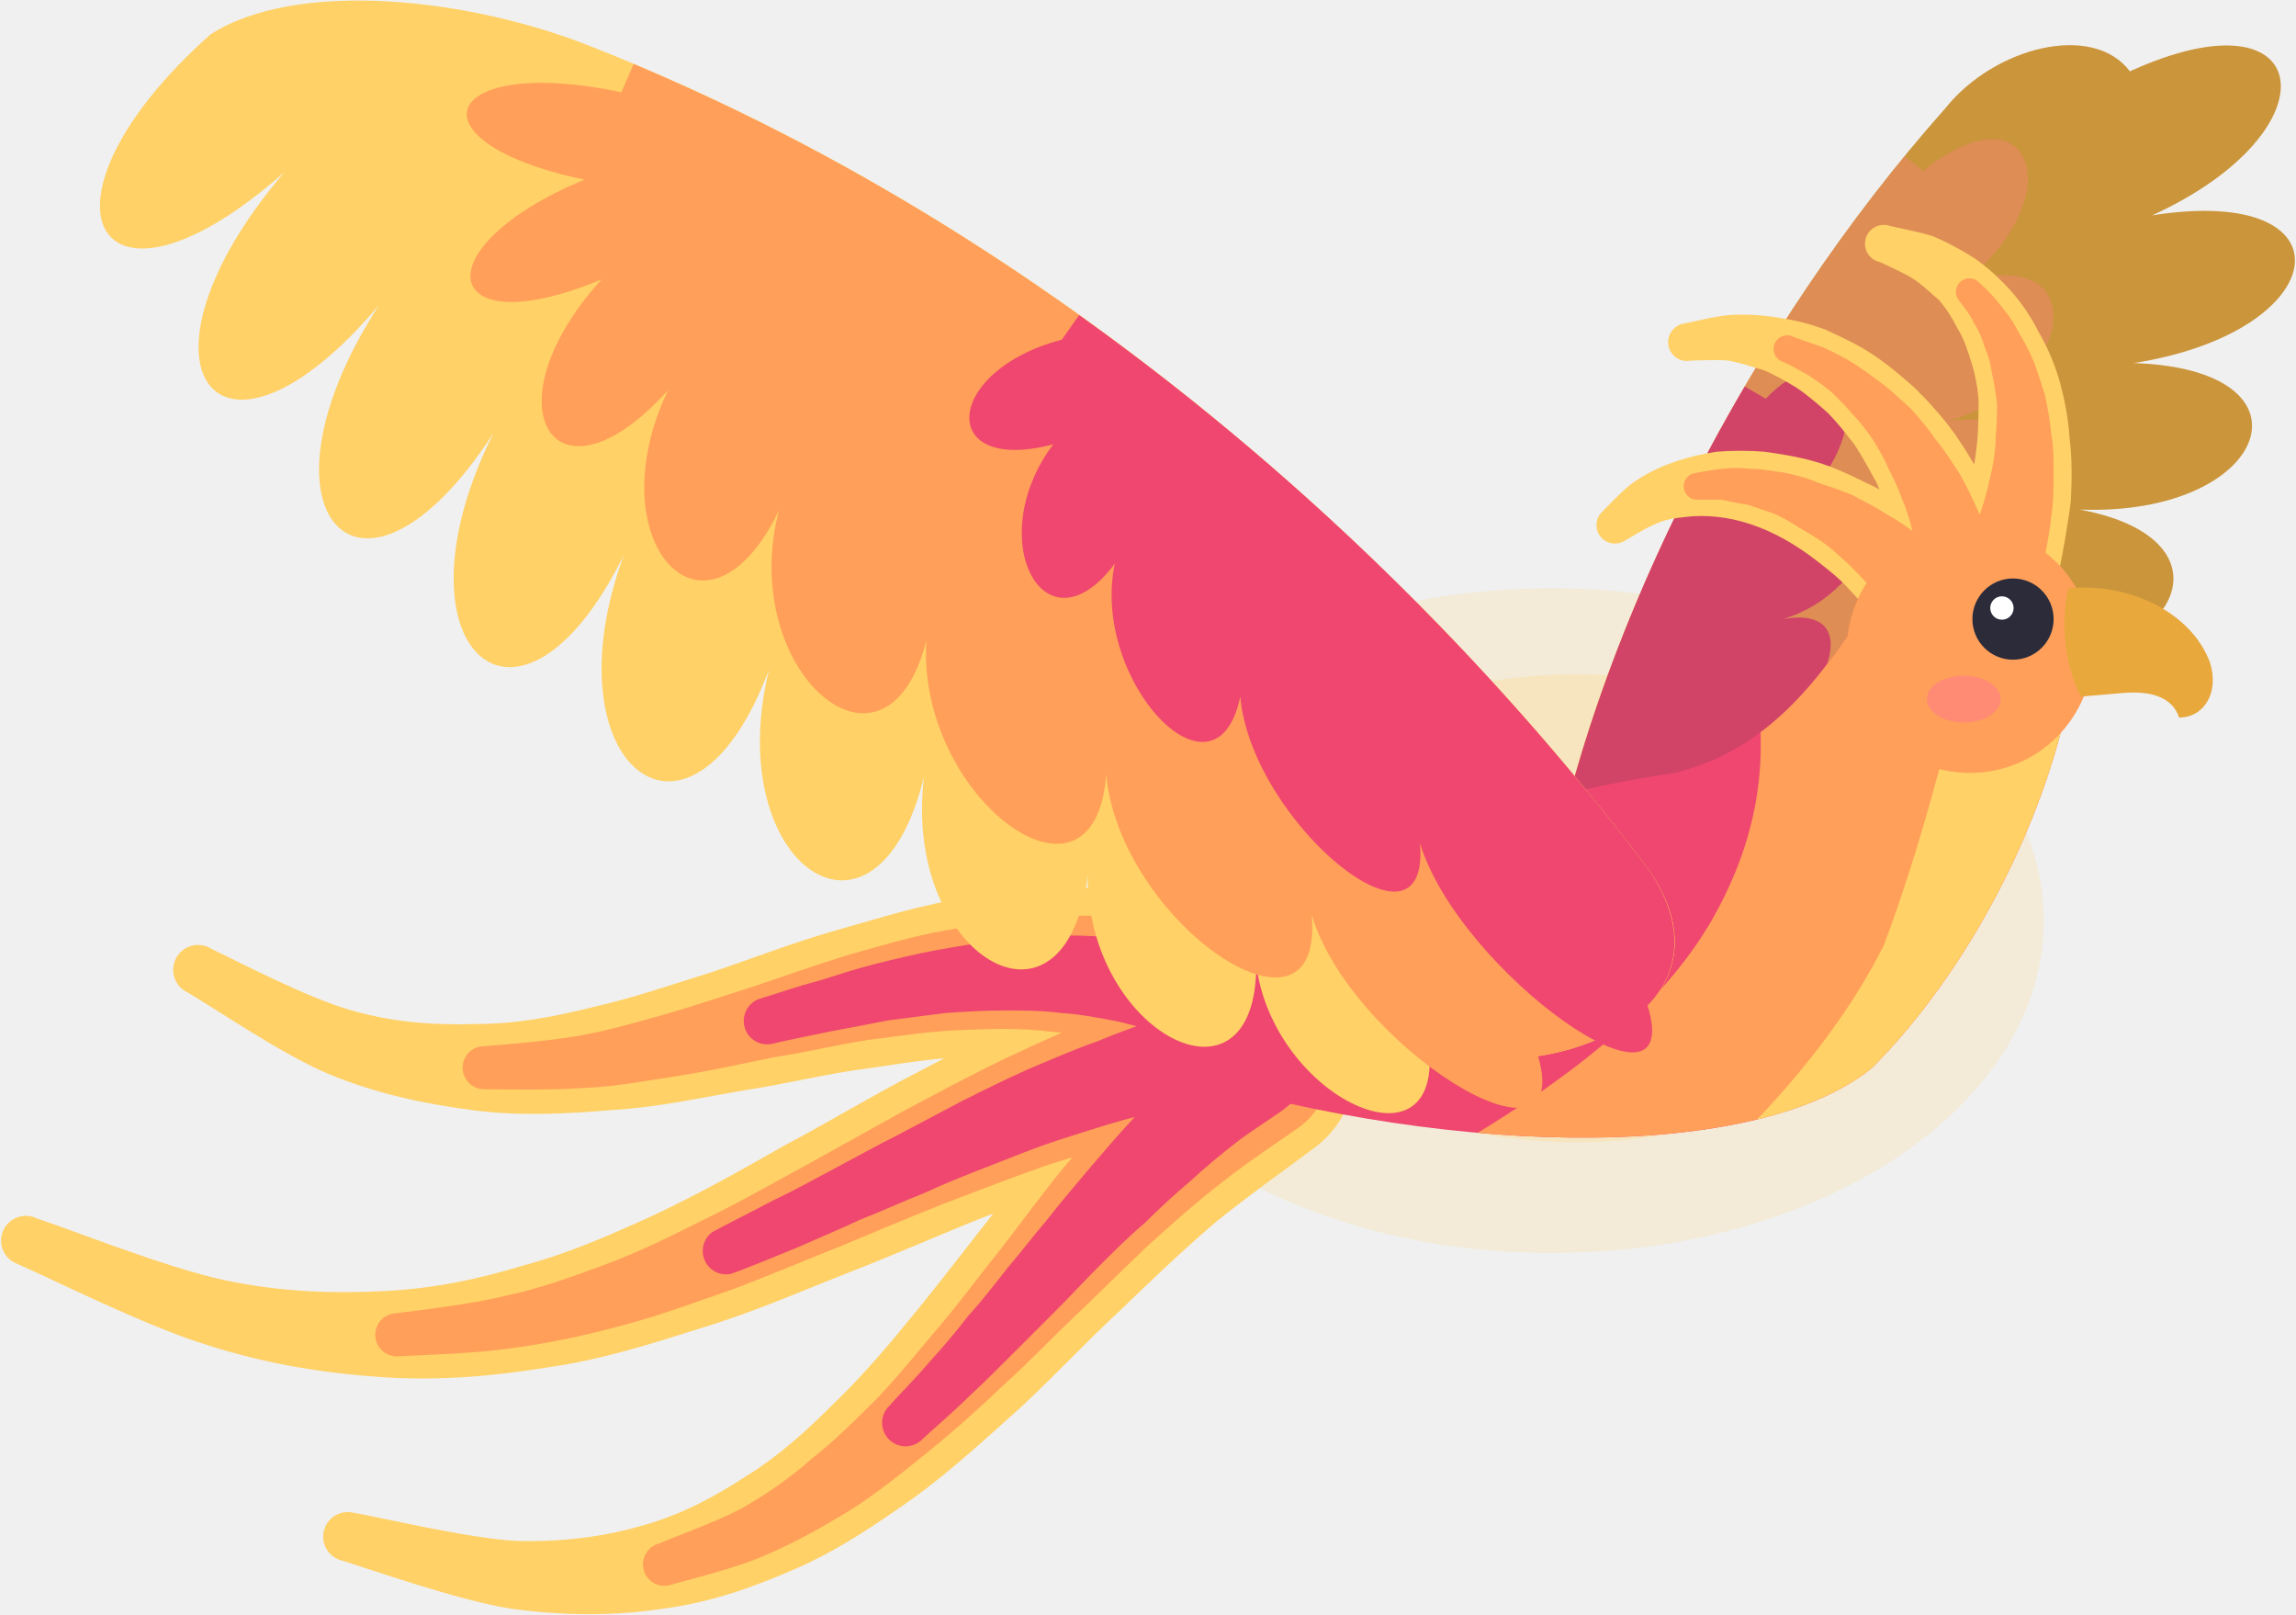
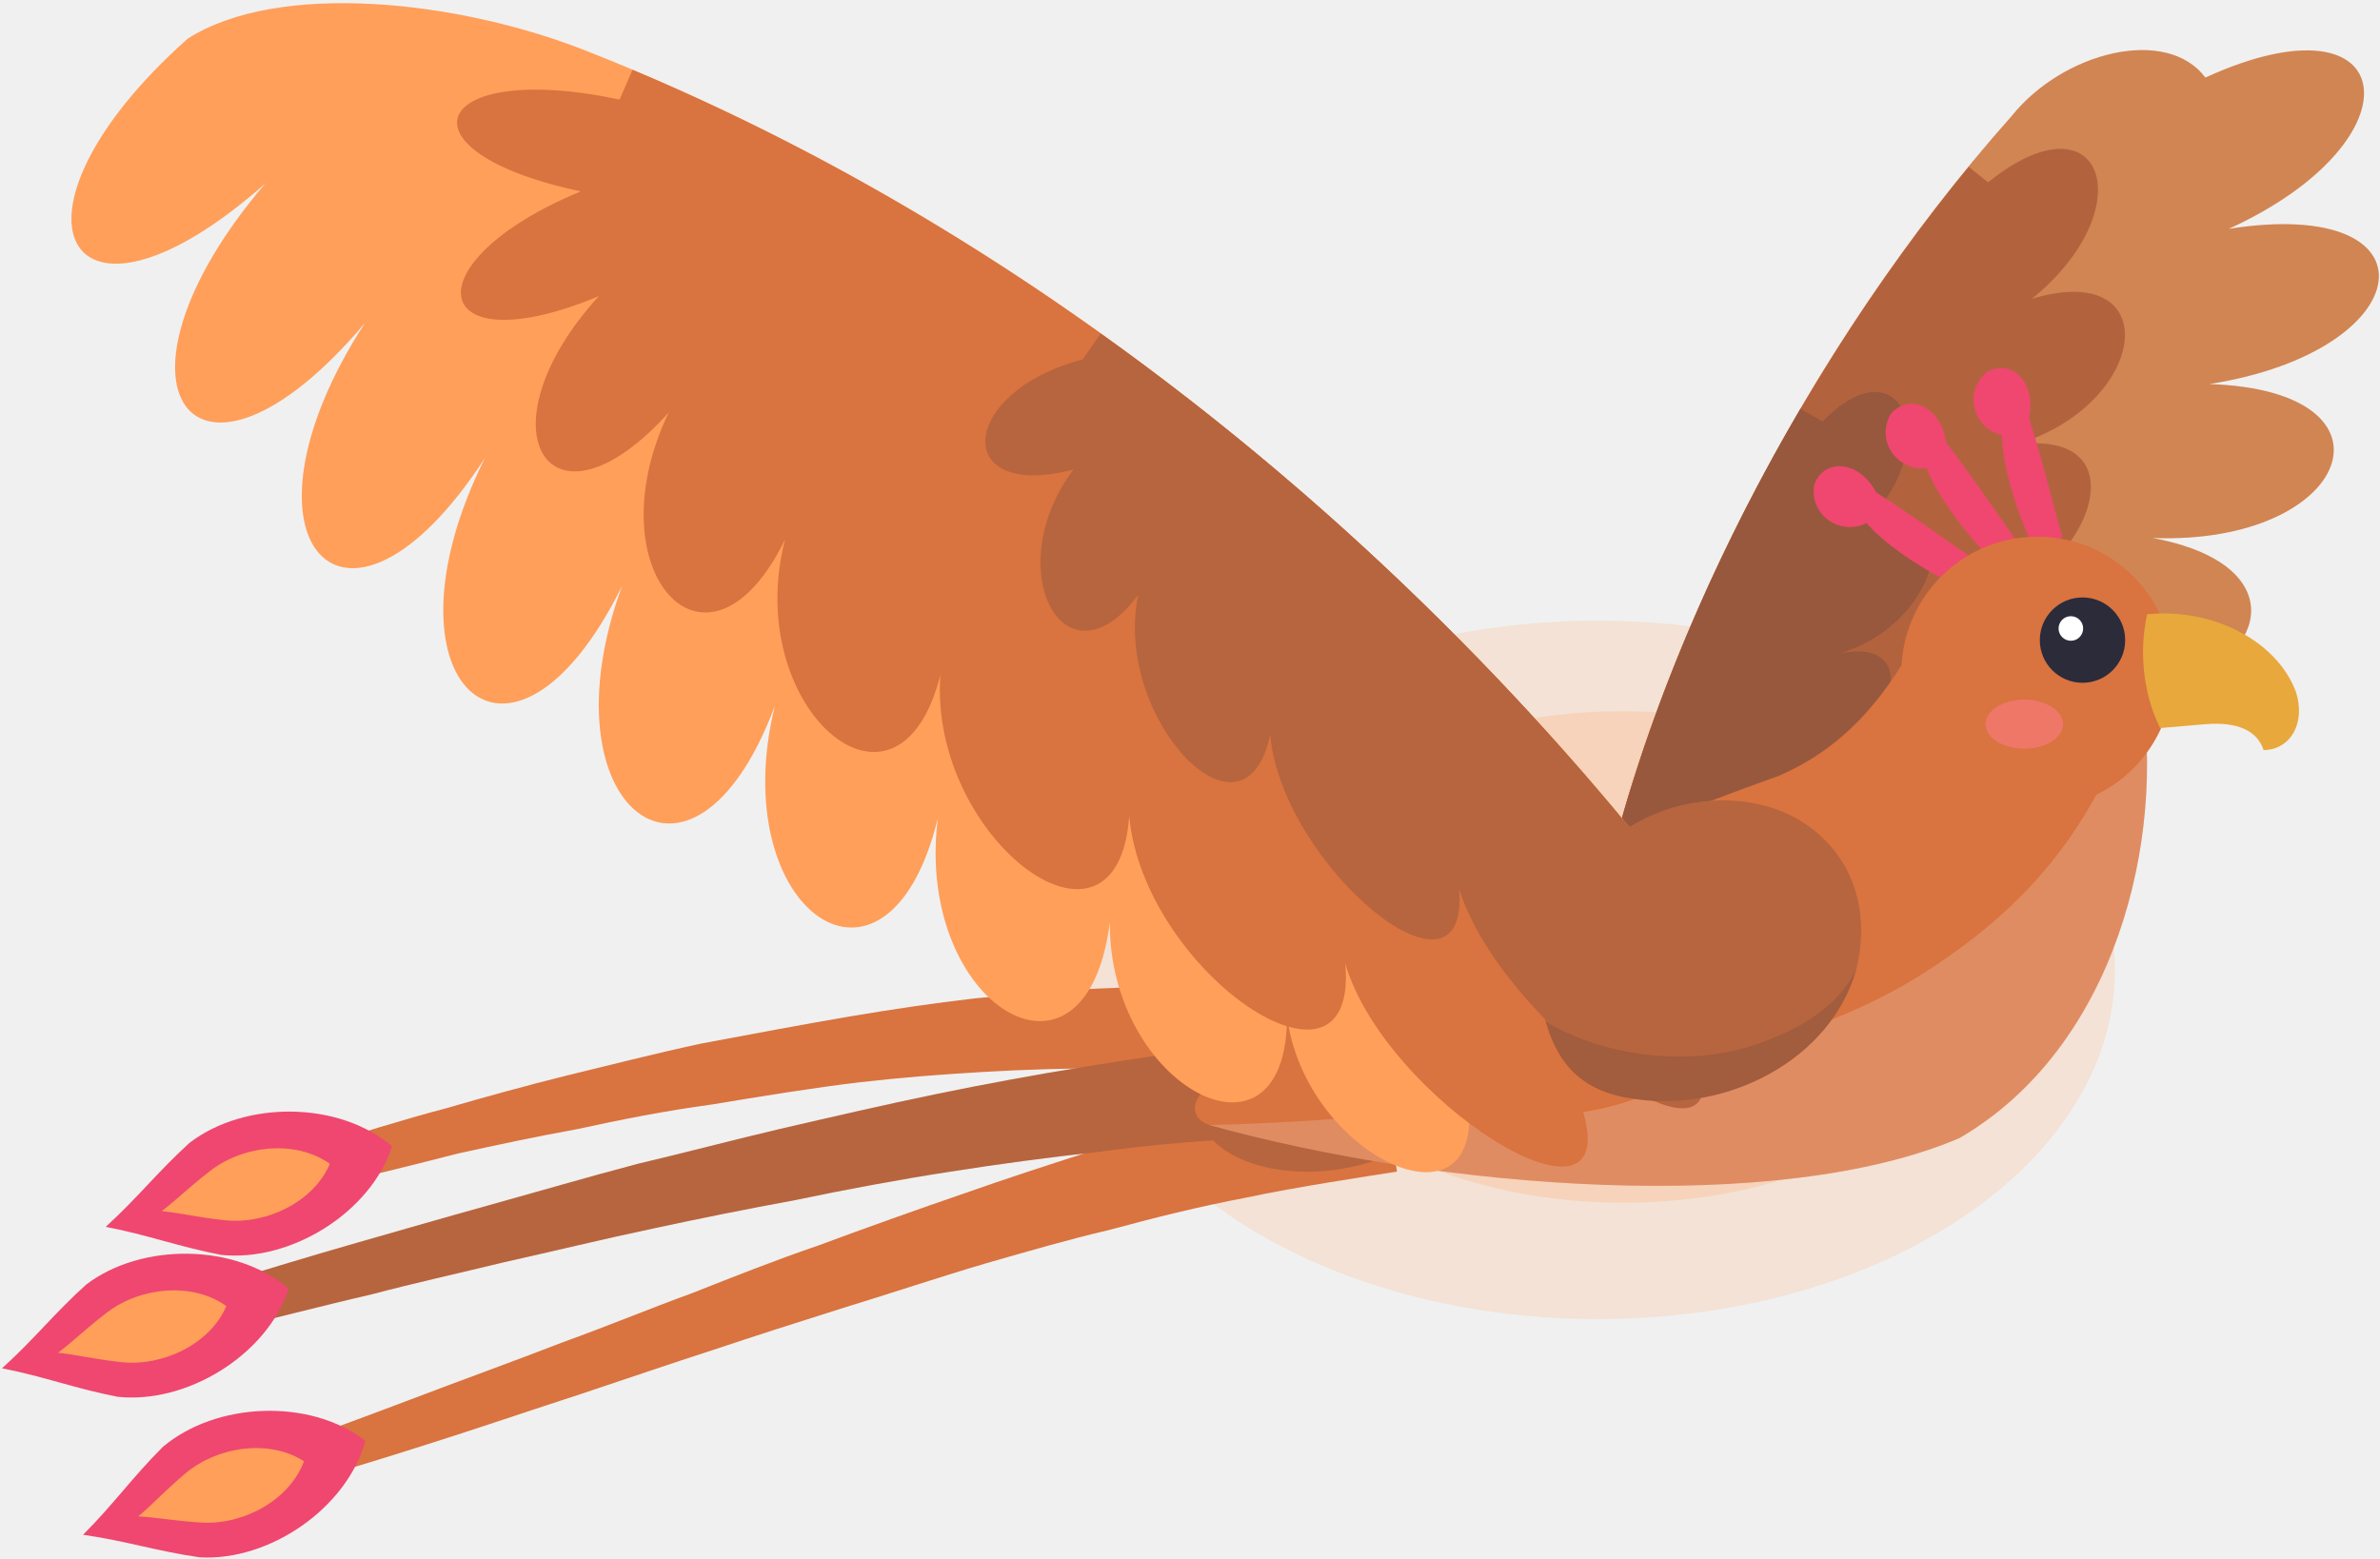
- <svg xmlns="http://www.w3.org/2000/svg" viewBox="23.9 5.2 186.6 131.2">
+ <svg xmlns="http://www.w3.org/2000/svg" viewBox="26.5 5 184 120.5">
  <g class="part-pulse" style="transform-box:fill-box;transform-origin:50% 53.7%">
-     <ellipse cx="150" cy="80" rx="40" ry="27" fill="#ffd166" opacity="0.18" />
-     <ellipse cx="152" cy="79" rx="29" ry="19" fill="#ffd166" opacity="0.22" />
+     <ellipse cx="150" cy="80" rx="40" ry="27" fill="#ff9f5a" opacity="0.18" />
+     <ellipse cx="152" cy="79" rx="29" ry="19" fill="#ff9f5a" opacity="0.22" />
  </g>
  <g class="part-wings part-wings-far" style="transform-box:fill-box;transform-origin:8% 89.9%">
-     <path d="M 150 76 C 154 56 166 32 182 14 C 186 9 194 7 197 11 C 212.1 4.1 213.9 15.8 198.8 22.7 C 215.2 20.1 213.8 32.1 197.3 34.7 C 212.8 35.2 208.3 47.2 192.9 46.6 C 207 49.2 199.8 60.9 185.7 58.3 C 197.9 61.5 188.2 72.7 176 69.5 C 186.6 72.6 174.7 83.1 164 80 C 156 86 146 84 150 76 Z" fill="#e8a83c" />
-     <path d="M 150 76 C 153.7 57.4 164.4 35.3 178.7 17.9 L 180.2 19.1 C 189 12 192.3 21 183.6 28.1 C 194 25 192.7 36.3 182.3 39.4 C 193 37.9 187.7 51.1 177 52.6 C 187.2 51.1 178.5 65.8 168.3 67.4 C 178.6 65.6 167 81.6 156.7 83.3 C 151.3 84.3 147.2 81.6 150 76 Z" fill="#ff9f5a" />
-     <path d="M 150 76 C 152.5 63.6 158 49.7 165.7 36.6 L 167.4 37.6 C 173.4 31.4 176.9 39.1 170.9 45.3 C 178.8 42.8 176.8 53.1 168.8 55.5 C 177.3 54 170.4 66.5 161.9 68.1 C 170.9 66.2 159.9 80.7 150.9 82.6 C 149 81.4 148.4 79.2 150 76 Z" fill="#ef476f" />
-     <path d="M 150 76 C 154 56 166 32 182 14 C 186 9 194 7 197 11 C 212.1 4.1 213.9 15.8 198.8 22.7 C 215.2 20.1 213.8 32.1 197.3 34.7 C 212.8 35.2 208.3 47.2 192.9 46.6 C 207 49.2 199.8 60.9 185.7 58.3 C 197.9 61.5 188.2 72.7 176 69.5 C 186.6 72.6 174.7 83.1 164 80 C 156 86 146 84 150 76 Z" fill="#2b2b3a" opacity="0.16" />
+     <path d="M 150 76 C 154 56 166 32 182 14 C 186 9 194 7 197 11 C 212.1 4.1 213.9 15.8 198.8 22.7 C 215.2 20.1 213.8 32.1 197.3 34.7 C 212.8 35.2 208.3 47.2 192.9 46.6 C 207 49.2 199.8 60.9 185.7 58.3 C 197.9 61.5 188.2 72.7 176 69.5 C 186.6 72.6 174.7 83.1 164 80 C 156 86 146 84 150 76 Z" fill="#ff9f5a" />
+     <path d="M 150 76 C 153.7 57.4 164.4 35.3 178.7 17.9 L 180.2 19.1 C 189 12 192.3 21 183.6 28.1 C 194 25 192.7 36.3 182.3 39.4 C 193 37.9 187.7 51.1 177 52.6 C 187.2 51.1 178.5 65.8 168.3 67.4 C 178.6 65.6 167 81.6 156.7 83.3 C 151.3 84.3 147.2 81.6 150 76 Z" fill="#d9733f" />
+     <path d="M 150 76 C 152.5 63.6 158 49.7 165.7 36.6 L 167.4 37.6 C 173.4 31.4 176.9 39.1 170.9 45.3 C 178.8 42.8 176.8 53.1 168.8 55.5 C 177.3 54 170.4 66.5 161.9 68.1 C 170.9 66.2 159.9 80.7 150.9 82.6 C 149 81.4 148.4 79.2 150 76 Z" fill="#d9733f" />
+     <path d="M 150 76 C 152.5 63.6 158 49.7 165.7 36.6 L 167.4 37.6 C 173.4 31.4 176.9 39.1 170.9 45.3 C 178.8 42.8 176.8 53.1 168.8 55.5 C 177.3 54 170.4 66.5 161.9 68.1 C 170.9 66.2 159.9 80.7 150.9 82.6 C 149 81.4 148.4 79.2 150 76 Z" fill="#2b2b3a" opacity="0.2" />
+     <path d="M 150 76 C 154 56 166 32 182 14 C 186 9 194 7 197 11 C 212.1 4.1 213.9 15.8 198.8 22.7 C 215.2 20.1 213.8 32.1 197.3 34.7 C 212.8 35.2 208.3 47.2 192.9 46.6 C 207 49.2 199.8 60.9 185.7 58.3 C 197.9 61.5 188.2 72.7 176 69.5 C 186.6 72.6 174.7 83.1 164 80 C 156 86 146 84 150 76 Z" fill="#2b2b3a" opacity="0.22" />
  </g>
-   <g class="part-tail" style="transform-box:fill-box;transform-origin:90.9% 21.5%">
-     <path d="M 129.1 80.6 C 126.8 80.1 119.8 78 115.4 77.5 C 111 77.1 106.9 77.5 102.9 78.1 C 99 78.6 95.4 79.8 91.8 80.8 C 88.3 81.8 85 83.1 81.7 84.2 C 78.5 85.2 75.3 86.3 72.2 87 C 69 87.8 65.9 88.4 62.6 88.4 C 59.3 88.5 56 88.3 52.5 87.3 C 48.9 86.3 43 83.2 41.1 82.3 A 2 2 0 0 0 38.9 85.7 C 40.9 86.8 46.8 90.9 50.7 92.5 C 54.6 94.1 58.5 94.9 62.3 95.4 C 66.1 95.9 69.9 95.7 73.5 95.4 C 77.2 95.2 80.8 94.4 84.3 93.8 C 87.7 93.3 91.2 92.4 94.5 92 C 97.8 91.5 101 91 104.2 91 C 107.4 91 110.3 91.2 113.5 91.9 C 116.6 92.6 121.3 94.8 122.9 95.4 A 8 8 0 0 0 129.1 80.6 Z M 124.6 82.1 C 122.3 82.8 115.1 84.8 110.8 86.5 C 106.5 88.1 102.5 90.2 98.7 92.2 C 94.8 94.2 91.2 96.4 87.6 98.3 C 84.1 100.3 80.7 102.2 77.1 103.9 C 73.6 105.5 70.2 107 66.5 108 C 62.9 109.1 59.2 109.9 55.1 110.1 C 51.1 110.3 46.8 110.2 42.1 109.2 C 37.4 108.2 29.4 105 26.9 104.2 A 2 2 0 0 0 25.1 107.8 C 27.7 108.9 35.8 113 40.8 114.5 C 45.8 116.1 50.5 116.8 55.1 117.1 C 59.7 117.4 64.1 117 68.4 116.3 C 72.7 115.7 76.8 114.4 80.9 113.1 C 84.9 111.9 88.8 110.2 92.6 108.7 C 96.5 107.2 100.3 105.5 104.1 104 C 107.9 102.6 111.7 101.2 115.5 100.2 C 119.4 99.1 125.4 98.3 127.4 97.9 A 8 8 0 0 0 124.6 82.1 Z M 121.2 85.6 C 119.7 87.1 115.1 91.3 112.5 94.2 C 109.8 97.1 107.4 100.2 105.1 103.2 C 102.8 106.1 100.6 109 98.4 111.7 C 96.2 114.4 94 117 91.7 119.2 C 89.5 121.4 87.2 123.5 84.6 125.1 C 82 126.8 79.4 128.2 76.3 129.1 C 73.2 130 69.9 130.5 65.9 130.4 C 62 130.2 54.9 128.5 52.6 128.1 A 2 2 0 0 0 51.4 131.9 C 53.7 132.6 61 135.2 65.4 135.9 C 69.8 136.5 73.9 136.5 77.8 135.9 C 81.7 135.4 85.3 134.1 88.7 132.6 C 92.1 131.1 95.2 129 98.3 126.8 C 101.3 124.6 104 122.1 106.8 119.6 C 109.5 117.1 112.1 114.3 114.8 111.8 C 117.4 109.3 120 106.8 122.7 104.5 C 125.4 102.3 129.5 99.4 130.8 98.4 A 8 8 0 0 0 121.2 85.6 Z" fill="#ffd166" />
-     <path d="M 128.3 82.6 C 126.7 82.1 121.6 80.5 118.4 80.1 C 115.3 79.6 112.2 79.5 109.2 79.7 C 106.2 79.8 103.4 80.3 100.7 80.8 C 97.9 81.3 95.3 82.1 92.8 82.8 C 90.2 83.6 87.7 84.5 85.3 85.3 C 82.8 86.1 80.4 86.9 78 87.6 C 75.5 88.3 73.1 89 70.7 89.4 C 68.3 89.8 64.6 90.1 63.3 90.2 A 1.7 1.7 0 0 0 63.2 93.7 C 64.6 93.7 68.6 93.8 71.3 93.6 C 73.9 93.5 76.5 93 79.1 92.6 C 81.7 92.2 84.3 91.6 86.8 91.1 C 89.4 90.7 91.9 90.1 94.4 89.7 C 96.9 89.4 99.3 89 101.8 88.9 C 104.2 88.8 106.7 88.7 109.1 89 C 111.5 89.2 113.8 89.6 116.3 90.4 C 118.7 91.1 122.5 92.9 123.7 93.4 A 5.9 5.9 0 0 0 128.3 82.6 Z M 125 84.2 C 123.3 84.7 118.1 86.1 114.9 87.2 C 111.6 88.4 108.6 89.8 105.6 91.2 C 102.7 92.6 99.9 94.1 97.1 95.6 C 94.4 97.1 91.7 98.6 89 100.1 C 86.4 101.5 83.8 103 81.1 104.3 C 78.5 105.6 75.9 106.9 73.2 107.9 C 70.5 108.9 67.8 109.9 64.9 110.5 C 62.1 111.2 57.6 111.7 56.1 111.9 A 1.7 1.7 0 0 0 56.2 115.4 C 57.8 115.3 62.6 115.2 65.7 114.7 C 68.8 114.3 71.9 113.6 74.8 112.8 C 77.8 112 80.7 110.9 83.6 109.9 C 86.5 108.8 89.3 107.6 92.1 106.5 C 95 105.3 97.8 104.1 100.6 103 C 103.5 101.9 106.3 100.8 109.2 99.8 C 112.1 98.9 114.9 98 117.9 97.3 C 120.9 96.7 125.5 96.1 127 95.8 A 5.9 5.9 0 0 0 125 84.2 Z M 122.4 87.3 C 121.4 88.3 118.1 91.4 116.1 93.5 C 114.1 95.6 112.2 97.9 110.4 100 C 108.6 102.2 107 104.4 105.3 106.6 C 103.6 108.7 102 110.9 100.3 112.9 C 98.6 114.9 97 116.9 95.3 118.7 C 93.5 120.5 91.8 122.2 89.9 123.7 C 88.1 125.3 86.2 126.6 84.1 127.8 C 82 128.9 78.6 130.1 77.5 130.6 A 1.7 1.7 0 0 0 78.3 134 C 79.6 133.6 83.5 132.7 86 131.6 C 88.4 130.6 90.7 129.3 93 127.9 C 95.2 126.5 97.3 124.8 99.4 123.1 C 101.5 121.4 103.5 119.6 105.5 117.7 C 107.5 115.9 109.4 113.9 111.4 112 C 113.3 110.2 115.3 108.2 117.2 106.4 C 119.2 104.6 121.2 102.8 123.3 101.2 C 125.3 99.6 128.5 97.5 129.6 96.7 A 5.9 5.9 0 0 0 122.4 87.3 Z" fill="#ff9f5a" />
-     <path d="M 127.6 84.3 C 126.6 84 123.6 82.9 121.6 82.5 C 119.7 82 117.7 81.7 115.9 81.5 C 114 81.3 112.1 81.2 110.3 81.2 C 108.6 81.2 106.8 81.4 105.1 81.6 C 103.4 81.8 101.7 82.1 100 82.4 C 98.4 82.7 96.7 83.1 95.1 83.5 C 93.5 83.9 92 84.4 90.4 84.9 C 88.8 85.3 86.5 86.1 85.8 86.3 A 1.9 1.9 0 0 0 86.7 90 C 87.5 89.8 89.9 89.3 91.4 89 C 93 88.7 94.6 88.4 96.1 88.1 C 97.7 87.9 99.2 87.7 100.8 87.5 C 102.3 87.4 103.9 87.3 105.5 87.3 C 107 87.3 108.6 87.3 110.1 87.5 C 111.7 87.6 113.2 87.9 114.8 88.2 C 116.4 88.6 117.9 89 119.5 89.6 C 121.1 90.1 123.6 91.3 124.4 91.7 A 4 4 0 0 0 127.6 84.3 Z M 125.3 86.1 C 124.3 86.3 121.1 87.1 119 87.7 C 117 88.3 115 89 113.1 89.8 C 111.1 90.5 109.3 91.3 107.4 92.1 C 105.6 92.9 103.8 93.8 102 94.7 C 100.3 95.6 98.6 96.5 96.9 97.4 C 95.1 98.3 93.5 99.2 91.8 100.1 C 90.1 101 88.5 101.9 86.8 102.7 C 85.1 103.6 82.7 104.8 81.8 105.3 A 1.9 1.9 0 0 0 83.3 108.7 C 84.2 108.4 86.9 107.3 88.6 106.6 C 90.4 105.8 92.1 105.1 93.8 104.3 C 95.6 103.6 97.3 102.8 99.1 102.1 C 100.8 101.3 102.6 100.6 104.4 99.9 C 106.2 99.2 107.9 98.5 109.7 97.9 C 111.6 97.3 113.4 96.7 115.2 96.2 C 117.1 95.7 118.9 95.2 120.9 94.9 C 122.8 94.5 125.7 94.1 126.7 93.9 A 4 4 0 0 0 125.3 86.1 Z M 123.6 88.8 C 122.9 89.4 120.9 91.2 119.6 92.5 C 118.3 93.7 117 95 115.8 96.3 C 114.6 97.6 113.5 98.9 112.3 100.3 C 111.2 101.6 110.1 102.9 109 104.3 C 107.9 105.6 106.9 106.9 105.8 108.2 C 104.7 109.6 103.7 110.9 102.6 112.1 C 101.6 113.4 100.5 114.7 99.4 115.9 C 98.4 117.1 96.7 118.8 96.2 119.4 A 1.9 1.9 0 0 0 98.8 122.2 C 99.4 121.6 101.3 120 102.5 118.8 C 103.7 117.7 104.9 116.5 106.1 115.3 C 107.3 114.1 108.5 112.9 109.7 111.7 C 110.9 110.5 112 109.3 113.2 108.1 C 114.4 106.9 115.6 105.7 116.9 104.6 C 118.1 103.4 119.3 102.3 120.6 101.2 C 121.8 100.1 123.1 99 124.4 98 C 125.7 97 127.8 95.7 128.4 95.2 A 4 4 0 0 0 123.6 88.8 Z" fill="#ef476f" />
+   <g class="part-tail" style="transform-box:fill-box;transform-origin:91.5% 16.4%">
+     <path d="M 133.4 89.5 C 131.5 89.3 125.8 88.3 122.3 88 C 118.9 87.7 116 87.6 112.7 87.6 C 109.4 87.6 105.7 87.7 102.4 87.9 C 99.1 88.1 96.4 88.3 92.9 88.7 C 89.5 89.1 85.2 89.8 81.6 90.4 C 77.9 90.9 74.4 91.6 71.2 92.3 C 67.9 92.9 65.1 93.5 61.9 94.2 C 58.8 95 54 96.2 52.4 96.5 L 51.6 93.5 C 53.1 93 57.9 91.5 61 90.7 C 64.1 89.8 67 89 70.2 88.2 C 73.5 87.4 77 86.5 80.7 85.7 C 84.4 85 88.7 84.2 92.2 83.6 C 95.8 83 98.5 82.6 101.9 82.2 C 105.3 81.9 109.1 81.5 112.6 81.4 C 116 81.2 119 81.1 122.7 81.3 C 126.4 81.5 132.7 82.3 134.6 82.5 Z" fill="#d9733f" />
+     <path d="M -5 0 C -2 -4.5, 5 -6.5, 10 -4.5 C 13 -3, 15 -1.5, 18 0 C 15 1.5, 13 3, 10 4.5 C 5 6.5, -2 4.5, -5 0 Z" transform="translate(52 95) rotate(164.3)" fill="#ef476f" />
+     <path d="M 0 0 C 2 -2.5, 6 -3.2, 9 -2 C 11 -1.2, 12 -0.6, 13.5 0 C 12 0.6, 11 1.2, 9 2 C 6 3.2, 2 2.5, 0 0 Z" transform="translate(52 95) rotate(164.3)" fill="#ff9f5a" />
+     <path d="M 134.5 95.6 C 132.6 95.9 126.6 96.8 122.9 97.6 C 119.2 98.3 115.6 99.2 112.3 100.1 C 108.9 100.9 106.2 101.7 102.7 102.7 C 99.3 103.7 95.1 105.1 91.5 106.2 C 88 107.3 84.9 108.3 81.6 109.4 C 78.2 110.5 75 111.6 71.4 112.8 C 67.7 114 63 115.6 59.5 116.7 C 56.1 117.8 52 119 50.5 119.5 L 49.5 116.5 C 51 115.9 54.9 114.5 58.3 113.2 C 61.7 111.9 66.4 110.2 70 108.8 C 73.6 107.5 76.7 106.2 80 105 C 83.3 103.7 86.3 102.5 89.8 101.3 C 93.3 100 97.5 98.5 101 97.3 C 104.4 96.1 107.2 95.2 110.6 94.1 C 114 93.1 117.6 92 121.4 91 C 125.2 90.1 131.4 88.9 133.5 88.4 Z" fill="#d9733f" />
+     <path d="M -5 0 C -2 -4.5, 5 -6.5, 10 -4.5 C 13 -3, 15 -1.5, 18 0 C 15 1.5, 13 3, 10 4.5 C 5 6.5, -2 4.5, -5 0 Z" transform="translate(50 118) rotate(161.6)" fill="#ef476f" />
+     <path d="M 0 0 C 2 -2.5, 6 -3.2, 9 -2 C 11 -1.2, 12 -0.6, 13.5 0 C 12 0.6, 11 1.2, 9 2 C 6 3.2, 2 2.5, 0 0 Z" transform="translate(50 118) rotate(161.6)" fill="#ff9f5a" />
+     <path d="M 134 92.8 C 132 92.9 125.6 92.9 121.8 93.1 C 118 93.3 114.9 93.6 111.2 94.1 C 107.6 94.5 103.8 95 100 95.6 C 96.1 96.2 91.8 97 88 97.8 C 84.2 98.5 80.7 99.2 77 100 C 73.2 100.8 69.1 101.8 65.5 102.6 C 61.8 103.5 58.6 104.2 55.2 105.1 C 51.7 105.9 46.3 107.3 44.5 107.7 L 43.5 104.3 C 45.3 103.7 50.6 102.1 54.1 101.1 C 57.6 100.1 60.7 99.2 64.3 98.2 C 67.9 97.2 72 96 75.8 95 C 79.6 94.1 83 93.2 86.8 92.3 C 90.7 91.4 95 90.4 98.9 89.6 C 102.8 88.8 106.6 88.1 110.3 87.5 C 114 86.9 117.3 86.4 121.2 86 C 125.1 85.6 131.9 85.3 134 85.2 Z" fill="#d9733f" />
+     <path d="M 134 92.8 C 132 92.9 125.6 92.9 121.8 93.1 C 118 93.3 114.9 93.6 111.2 94.1 C 107.6 94.5 103.8 95 100 95.6 C 96.1 96.2 91.8 97 88 97.8 C 84.2 98.5 80.7 99.2 77 100 C 73.2 100.8 69.1 101.8 65.5 102.6 C 61.8 103.5 58.6 104.2 55.2 105.1 C 51.7 105.9 46.3 107.3 44.5 107.7 L 43.5 104.3 C 45.3 103.7 50.6 102.1 54.1 101.1 C 57.6 100.1 60.7 99.2 64.3 98.2 C 67.9 97.2 72 96 75.8 95 C 79.6 94.1 83 93.2 86.8 92.3 C 90.7 91.4 95 90.4 98.9 89.6 C 102.8 88.8 106.6 88.1 110.3 87.5 C 114 86.9 117.3 86.4 121.2 86 C 125.1 85.6 131.9 85.3 134 85.2 Z" fill="#2b2b3a" opacity="0.2" />
+     <path d="M -5 0 C -2 -4.5, 5 -6.5, 10 -4.5 C 13 -3, 15 -1.5, 18 0 C 15 1.5, 13 3, 10 4.5 C 5 6.5, -2 4.5, -5 0 Z" transform="translate(44 106) rotate(164.5)" fill="#ef476f" />
+     <path d="M 0 0 C 2 -2.5, 6 -3.2, 9 -2 C 11 -1.2, 12 -0.6, 13.5 0 C 12 0.6, 11 1.2, 9 2 C 6 3.2, 2 2.5, 0 0 Z" transform="translate(44 106) rotate(164.5)" fill="#ff9f5a" />
+     <ellipse cx="129" cy="89.5" rx="10" ry="6" transform="rotate(-8 129 89.5)" fill="#d9733f" />
+     <ellipse cx="129" cy="89.5" rx="10" ry="6" transform="rotate(-8 129 89.5)" fill="#2b2b3a" opacity="0.2" />
  </g>
-   <clipPath id="phoenix-body">
-     <path d="M 118 88 C 128 76, 146 70, 160 68 C 168 66, 172 60, 176 54 L 192 62 C 190 72, 184 84, 176 92 C 166 100, 140 99, 118 92 C 116 91, 116 89, 118 88 Z" />
-   </clipPath>
-   <path d="M 118 88 C 128 76, 146 70, 160 68 C 168 66, 172 60, 176 54 L 192 62 C 190 72, 184 84, 176 92 C 166 100, 140 99, 118 92 C 116 91, 116 89, 118 88 Z" fill="#ef476f" />
-   <g clip-path="url(#phoenix-body)">
-     <path d="M 200 40 L 200 110 L 120 110 C 140 100, 156 92, 163 80 C 167 73, 168 66, 166 58 L 170 40 Z" fill="#ff9f5a" />
-     <path d="M 200 50 L 200 110 L 150 110 C 162 102, 172 92, 177 82 C 180 74, 182 66, 184 58 Z" fill="#ffd166" />
-   </g>
-   <path d="M 183.3 50 C 182.7 49.5 180.8 47.7 179.5 46.8 C 178.2 45.9 176.9 45 175.5 44.4 C 174.1 43.7 172.8 43.1 171.4 42.7 C 170 42.3 168.7 42.1 167.3 41.9 C 166 41.8 164.7 41.8 163.4 41.9 C 162.1 42.1 160.9 42.4 159.8 42.8 C 158.6 43.2 157.5 43.8 156.5 44.5 C 155.6 45.2 154.4 46.5 154 46.9 A 1.5 1.5 0 0 0 156 49.1 C 156.4 48.9 157.6 48.1 158.4 47.8 C 159.2 47.4 160 47.3 160.9 47.2 C 161.7 47.1 162.6 47.1 163.5 47.2 C 164.4 47.3 165.3 47.5 166.2 47.8 C 167.1 48.1 168 48.5 168.9 49 C 169.8 49.5 170.7 50.1 171.6 50.8 C 172.5 51.5 173.4 52.2 174.2 53.1 C 175.1 54 176.2 55.5 176.7 56 A 4.5 4.5 0 0 0 183.3 50 Z M 187.4 50 C 187 49.1 186.2 46.5 185.4 44.9 C 184.6 43.3 183.7 41.8 182.8 40.5 C 181.8 39.1 180.7 37.9 179.6 36.8 C 178.5 35.8 177.3 34.8 176.1 34 C 174.9 33.2 173.6 32.6 172.3 32 C 171 31.5 169.7 31.2 168.4 31 C 167.1 30.8 165.7 30.7 164.4 30.8 C 163.2 30.9 161.3 31.4 160.7 31.5 A 1.5 1.5 0 0 0 161.3 34.5 C 161.8 34.5 163.4 34.4 164.4 34.5 C 165.4 34.7 166.3 35 167.3 35.3 C 168.2 35.7 169.1 36.2 169.9 36.7 C 170.8 37.3 171.6 38 172.4 38.7 C 173.2 39.5 173.9 40.4 174.6 41.3 C 175.2 42.2 175.8 43.3 176.4 44.4 C 176.9 45.5 177.4 46.7 177.7 48 C 178.1 49.2 178.5 51.4 178.6 52 A 4.5 4.5 0 0 0 187.4 50 Z M 191.3 51.3 C 191.5 50.4 192 47.6 192.2 45.9 C 192.3 44.1 192.3 42.4 192.1 40.8 C 192 39.2 191.7 37.7 191.3 36.2 C 190.9 34.8 190.3 33.4 189.6 32.2 C 189 31 188.2 29.8 187.3 28.8 C 186.4 27.8 185.4 26.9 184.4 26.2 C 183.3 25.5 182.2 24.9 181 24.4 C 179.8 24 178 23.7 177.3 23.5 A 1.5 1.5 0 0 0 176.7 26.5 C 177.1 26.7 178.5 27.3 179.3 27.8 C 180.1 28.3 180.8 29 181.5 29.6 C 182.1 30.3 182.6 31.1 183 31.9 C 183.5 32.7 183.8 33.6 184.1 34.6 C 184.4 35.5 184.6 36.5 184.7 37.6 C 184.7 38.6 184.7 39.8 184.6 41 C 184.5 42.1 184.3 43.4 184 44.7 C 183.7 46 182.9 48 182.7 48.7 A 4.5 4.5 0 0 0 191.3 51.3 Z" fill="#ffd166" />
-   <path d="M 182.3 50.9 C 181.9 50.5 180.6 49.4 179.8 48.7 C 178.9 48 178 47.4 177.1 46.9 C 176.2 46.3 175.3 45.9 174.4 45.4 C 173.4 45 172.5 44.7 171.6 44.4 C 170.7 44 169.8 43.8 168.9 43.6 C 168 43.5 167.2 43.3 166.3 43.3 C 165.4 43.2 164.6 43.2 163.8 43.3 C 162.9 43.4 161.8 43.6 161.4 43.7 A 1.1 1.1 0 0 0 161.7 45.8 C 162 45.8 163.1 45.8 163.8 45.8 C 164.4 45.9 165.1 46.1 165.9 46.2 C 166.6 46.4 167.3 46.7 168 46.9 C 168.7 47.2 169.4 47.6 170 48 C 170.7 48.4 171.4 48.8 172.1 49.3 C 172.8 49.8 173.4 50.4 174.1 51 C 174.7 51.6 175.3 52.2 175.9 52.9 C 176.5 53.6 177.4 54.7 177.7 55.1 A 3.2 3.2 0 0 0 182.3 50.9 Z M 186.1 50.3 C 185.8 49.7 185.2 47.9 184.7 46.8 C 184.2 45.7 183.7 44.6 183.1 43.6 C 182.5 42.7 181.9 41.7 181.2 40.9 C 180.6 40 179.9 39.2 179.2 38.4 C 178.4 37.7 177.7 37 176.9 36.4 C 176.1 35.8 175.3 35.2 174.5 34.7 C 173.7 34.2 172.9 33.8 172 33.4 C 171.2 33.1 169.9 32.7 169.5 32.5 A 1.1 1.1 0 0 0 168.8 34.6 C 169.1 34.7 170.2 35.3 170.9 35.7 C 171.5 36.1 172.2 36.6 172.8 37.1 C 173.4 37.7 174 38.3 174.5 38.9 C 175.1 39.5 175.6 40.2 176.1 40.9 C 176.6 41.7 177 42.4 177.4 43.3 C 177.8 44.1 178.2 44.9 178.5 45.8 C 178.9 46.7 179.2 47.7 179.4 48.7 C 179.6 49.6 179.8 51.2 179.9 51.7 A 3.2 3.2 0 0 0 186.1 50.3 Z M 190 50.9 C 190.1 50.3 190.5 48.4 190.6 47.2 C 190.8 46 190.8 44.8 190.8 43.7 C 190.8 42.6 190.8 41.5 190.6 40.4 C 190.5 39.3 190.3 38.3 190.1 37.3 C 189.8 36.4 189.5 35.4 189.2 34.6 C 188.8 33.7 188.4 32.9 187.9 32.1 C 187.5 31.3 187 30.6 186.4 29.9 C 185.9 29.2 185 28.4 184.7 28.1 A 1.1 1.1 0 0 0 183.1 29.6 C 183.3 29.9 184 30.7 184.3 31.4 C 184.7 32 185 32.7 185.2 33.4 C 185.5 34.1 185.7 34.8 185.8 35.6 C 186 36.4 186.1 37.2 186.2 38 C 186.2 38.8 186.2 39.7 186.1 40.6 C 186.1 41.4 186 42.3 185.8 43.3 C 185.6 44.2 185.4 45.1 185.1 46.1 C 184.8 47.1 184.2 48.6 184 49.1 A 3.2 3.2 0 0 0 190 50.9 Z" fill="#ff9f5a" />
-   <circle cx="184" cy="58" r="10" fill="#ff9f5a" />
-   <path d="M 192 53 C 197 52.5, 202 55, 203.5 59 C 204.3 61.5, 203 63.5, 201 63.5 C 200.5 62, 199 61.3, 196.5 61.5 L 193 61.8 C 191.6 59, 191.4 55.6, 192 53 Z" fill="#e8a83c" />
-   <circle cx="187.5" cy="55.5" r="3.3" fill="#2b2b3a" />
-   <circle cx="186.6" cy="54.6" r="0.95" fill="#ffffff" />
-   <ellipse cx="183.5" cy="62" rx="3" ry="1.9" fill="#ff7a8a" opacity="0.55" />
-   <g class="part-wings" style="transform-box:fill-box;transform-origin:93.7% 84.9%">
-     <path d="M 158 76 C 140 52 110 24 72 9 C 62 5 48 3.5 41 8 C 25.6 21.7 31.6 32.8 47 19.2 C 33.6 34.9 41.4 45.7 54.7 30 C 43.8 46.8 53.1 57.2 64 40.4 C 55.3 57.8 66 67.7 74.6 50.3 C 68.3 67.4 80 76.7 86.4 59.6 C 82.5 75.5 95.1 84.2 99 68.3 C 97.2 82.8 110.5 90.8 112.3 76.3 C 112.2 89.1 126 96.3 126 83.6 C 127.4 94.5 141.4 100.9 140 90 C 148 94 166 88 158 76 Z" fill="#ffd166" />
-     <path d="M 158 76 C 140.5 52.7 111.8 25.7 75.4 10.4 L 74.4 12.7 C 59.8 9.6 56.8 16.7 71.4 19.8 C 58.1 25.3 59.6 33.4 72.8 27.9 C 63.4 38.2 68.9 47.2 78.2 36.9 C 72.3 49.2 81.2 59 87.2 46.7 C 83.8 59.7 95.9 70.2 99.2 57.2 C 98.3 69.9 112.9 80.8 113.8 68.1 C 114.9 80.2 131.6 91.5 130.5 79.5 C 133.6 90.1 152 101.6 148.9 91 C 156.5 89.9 163.6 84.4 158 76 Z" fill="#ff9f5a" />
-     <path d="M 158 76 C 146.8 61.1 131.1 44.7 111.6 30.8 L 110.2 32.8 C 100.6 35.3 100 43.8 109.5 41.3 C 103.7 49 108.8 58.6 114.5 51 C 112.5 60.5 122.7 71.3 124.7 61.8 C 125.6 72 140.2 84 139.3 73.7 C 142.5 84.2 161 97.3 157.8 86.9 C 160.3 84.3 161 80.6 158 76 Z" fill="#ef476f" />
+   <path d="M 120 89 C 134 77, 150 70, 164 65 C 171 62, 174 56, 177 50 L 192 58 C 194 70, 190 86, 178 93 C 164 99, 138 97, 120 92 C 118.5 91.5, 118.5 90, 120 89 Z" fill="#d9733f" />
+   <path d="M 192 58 C 194 70, 190 86, 178 93 C 164 99, 138 97, 120 92 C 140 91.5, 162 88, 174 81 C 184 75, 189 68, 192 58 Z" fill="#ffffff" opacity="0.18" />
+   <path d="M -1.2 1 C -1.6 -3, -1.4 -6, -0.8 -8 C -2.6 -9, -2.8 -12, -0.4 -13 C 1.8 -13.4, 3 -11, 1.6 -8.6 C 1.6 -6, 1.4 -3, 1.2 1 Z" transform="translate(178 49) rotate(-58)" fill="#ef476f" />
+   <path d="M -1.2 1 C -1.6 -3, -1.4 -6, -0.8 -8 C -2.6 -9, -2.8 -12, -0.4 -13 C 1.8 -13.4, 3 -11, 1.6 -8.6 C 1.6 -6, 1.4 -3, 1.2 1 Z" transform="translate(181 47) rotate(-38)" fill="#ef476f" />
+   <path d="M -1.2 1 C -1.6 -3, -1.4 -6, -0.8 -8 C -2.6 -9, -2.8 -12, -0.4 -13 C 1.8 -13.4, 3 -11, 1.6 -8.6 C 1.6 -6, 1.4 -3, 1.2 1 Z" transform="translate(184.5 46) rotate(-18)" fill="#ef476f" />
+   <circle cx="184" cy="57" r="10.5" fill="#d9733f" />
+   <path d="M 192.5 52.5 C 197.5 52, 202.5 54.5, 204 58.5 C 204.8 61, 203.5 63, 201.5 63 C 201 61.5, 199.5 60.8, 197 61 L 193.5 61.3 C 192.1 58.5, 191.9 55.1, 192.5 52.5 Z" fill="#e8a83c" />
+   <circle cx="187.5" cy="54.5" r="3.3" fill="#2b2b3a" />
+   <circle cx="186.6" cy="53.6" r="0.95" fill="#ffffff" />
+   <ellipse cx="183" cy="61" rx="3" ry="1.9" fill="#ff7a8a" opacity="0.55" />
+   <g class="part-wings" style="transform-box:fill-box;transform-origin:91% 82.7%">
+     <path d="M 158 76 C 140 52 110 24 72 9 C 62 5 48 3.5 41 8 C 25.6 21.7 31.6 32.8 47 19.2 C 33.6 34.9 41.4 45.7 54.7 30 C 43.8 46.8 53.1 57.2 64 40.4 C 55.3 57.8 66 67.7 74.6 50.3 C 68.3 67.4 80 76.7 86.4 59.6 C 82.5 75.5 95.1 84.2 99 68.3 C 97.2 82.8 110.5 90.8 112.3 76.3 C 112.2 89.1 126 96.3 126 83.6 C 127.4 94.5 141.4 100.9 140 90 C 148 94 166 88 158 76 Z" fill="#ff9f5a" />
+     <path d="M 158 76 C 140.5 52.7 111.8 25.7 75.4 10.4 L 74.4 12.7 C 59.8 9.6 56.8 16.7 71.4 19.8 C 58.1 25.3 59.6 33.4 72.8 27.9 C 63.4 38.2 68.9 47.2 78.2 36.9 C 72.3 49.2 81.2 59 87.2 46.7 C 83.8 59.7 95.9 70.2 99.2 57.2 C 98.3 69.9 112.9 80.8 113.8 68.1 C 114.9 80.2 131.6 91.5 130.5 79.5 C 133.6 90.1 152 101.6 148.9 91 C 156.5 89.9 163.6 84.4 158 76 Z" fill="#d9733f" />
+     <path d="M 158 76 C 146.8 61.1 131.1 44.7 111.6 30.8 L 110.2 32.8 C 100.6 35.3 100 43.8 109.5 41.3 C 103.7 49 108.8 58.6 114.5 51 C 112.5 60.5 122.7 71.3 124.7 61.8 C 125.6 72 140.2 84 139.3 73.7 C 142.5 84.2 161 97.3 157.8 86.9 C 160.3 84.3 161 80.6 158 76 Z" fill="#d9733f" />
+     <path d="M 158 76 C 146.8 61.1 131.1 44.7 111.6 30.8 L 110.2 32.8 C 100.6 35.3 100 43.8 109.5 41.3 C 103.7 49 108.8 58.6 114.5 51 C 112.5 60.5 122.7 71.3 124.7 61.8 C 125.6 72 140.2 84 139.3 73.7 C 142.5 84.2 161 97.3 157.8 86.9 C 160.3 84.3 161 80.6 158 76 Z" fill="#2b2b3a" opacity="0.2" />
+     <path d="M 146 84 C 144 76, 150 68, 158 67 C 166 66, 172 72, 170 80 C 168 87, 160 91, 153 90 C 149 89.5, 147 87.5, 146 84 Z" fill="#d9733f" />
+     <path d="M 146 84 C 144 76, 150 68, 158 67 C 166 66, 172 72, 170 80 C 168 87, 160 91, 153 90 C 149 89.5, 147 87.5, 146 84 Z" fill="#2b2b3a" opacity="0.2" />
+     <path d="M 170 80 C 168 87, 160 91, 153 90 C 149 89.5, 147 87.5, 146 84 C 151 87, 158 87.5, 163 85.5 C 167 84, 169 82, 170 80 Z" fill="#2b2b3a" opacity="0.15" />
  </g>
</svg>
